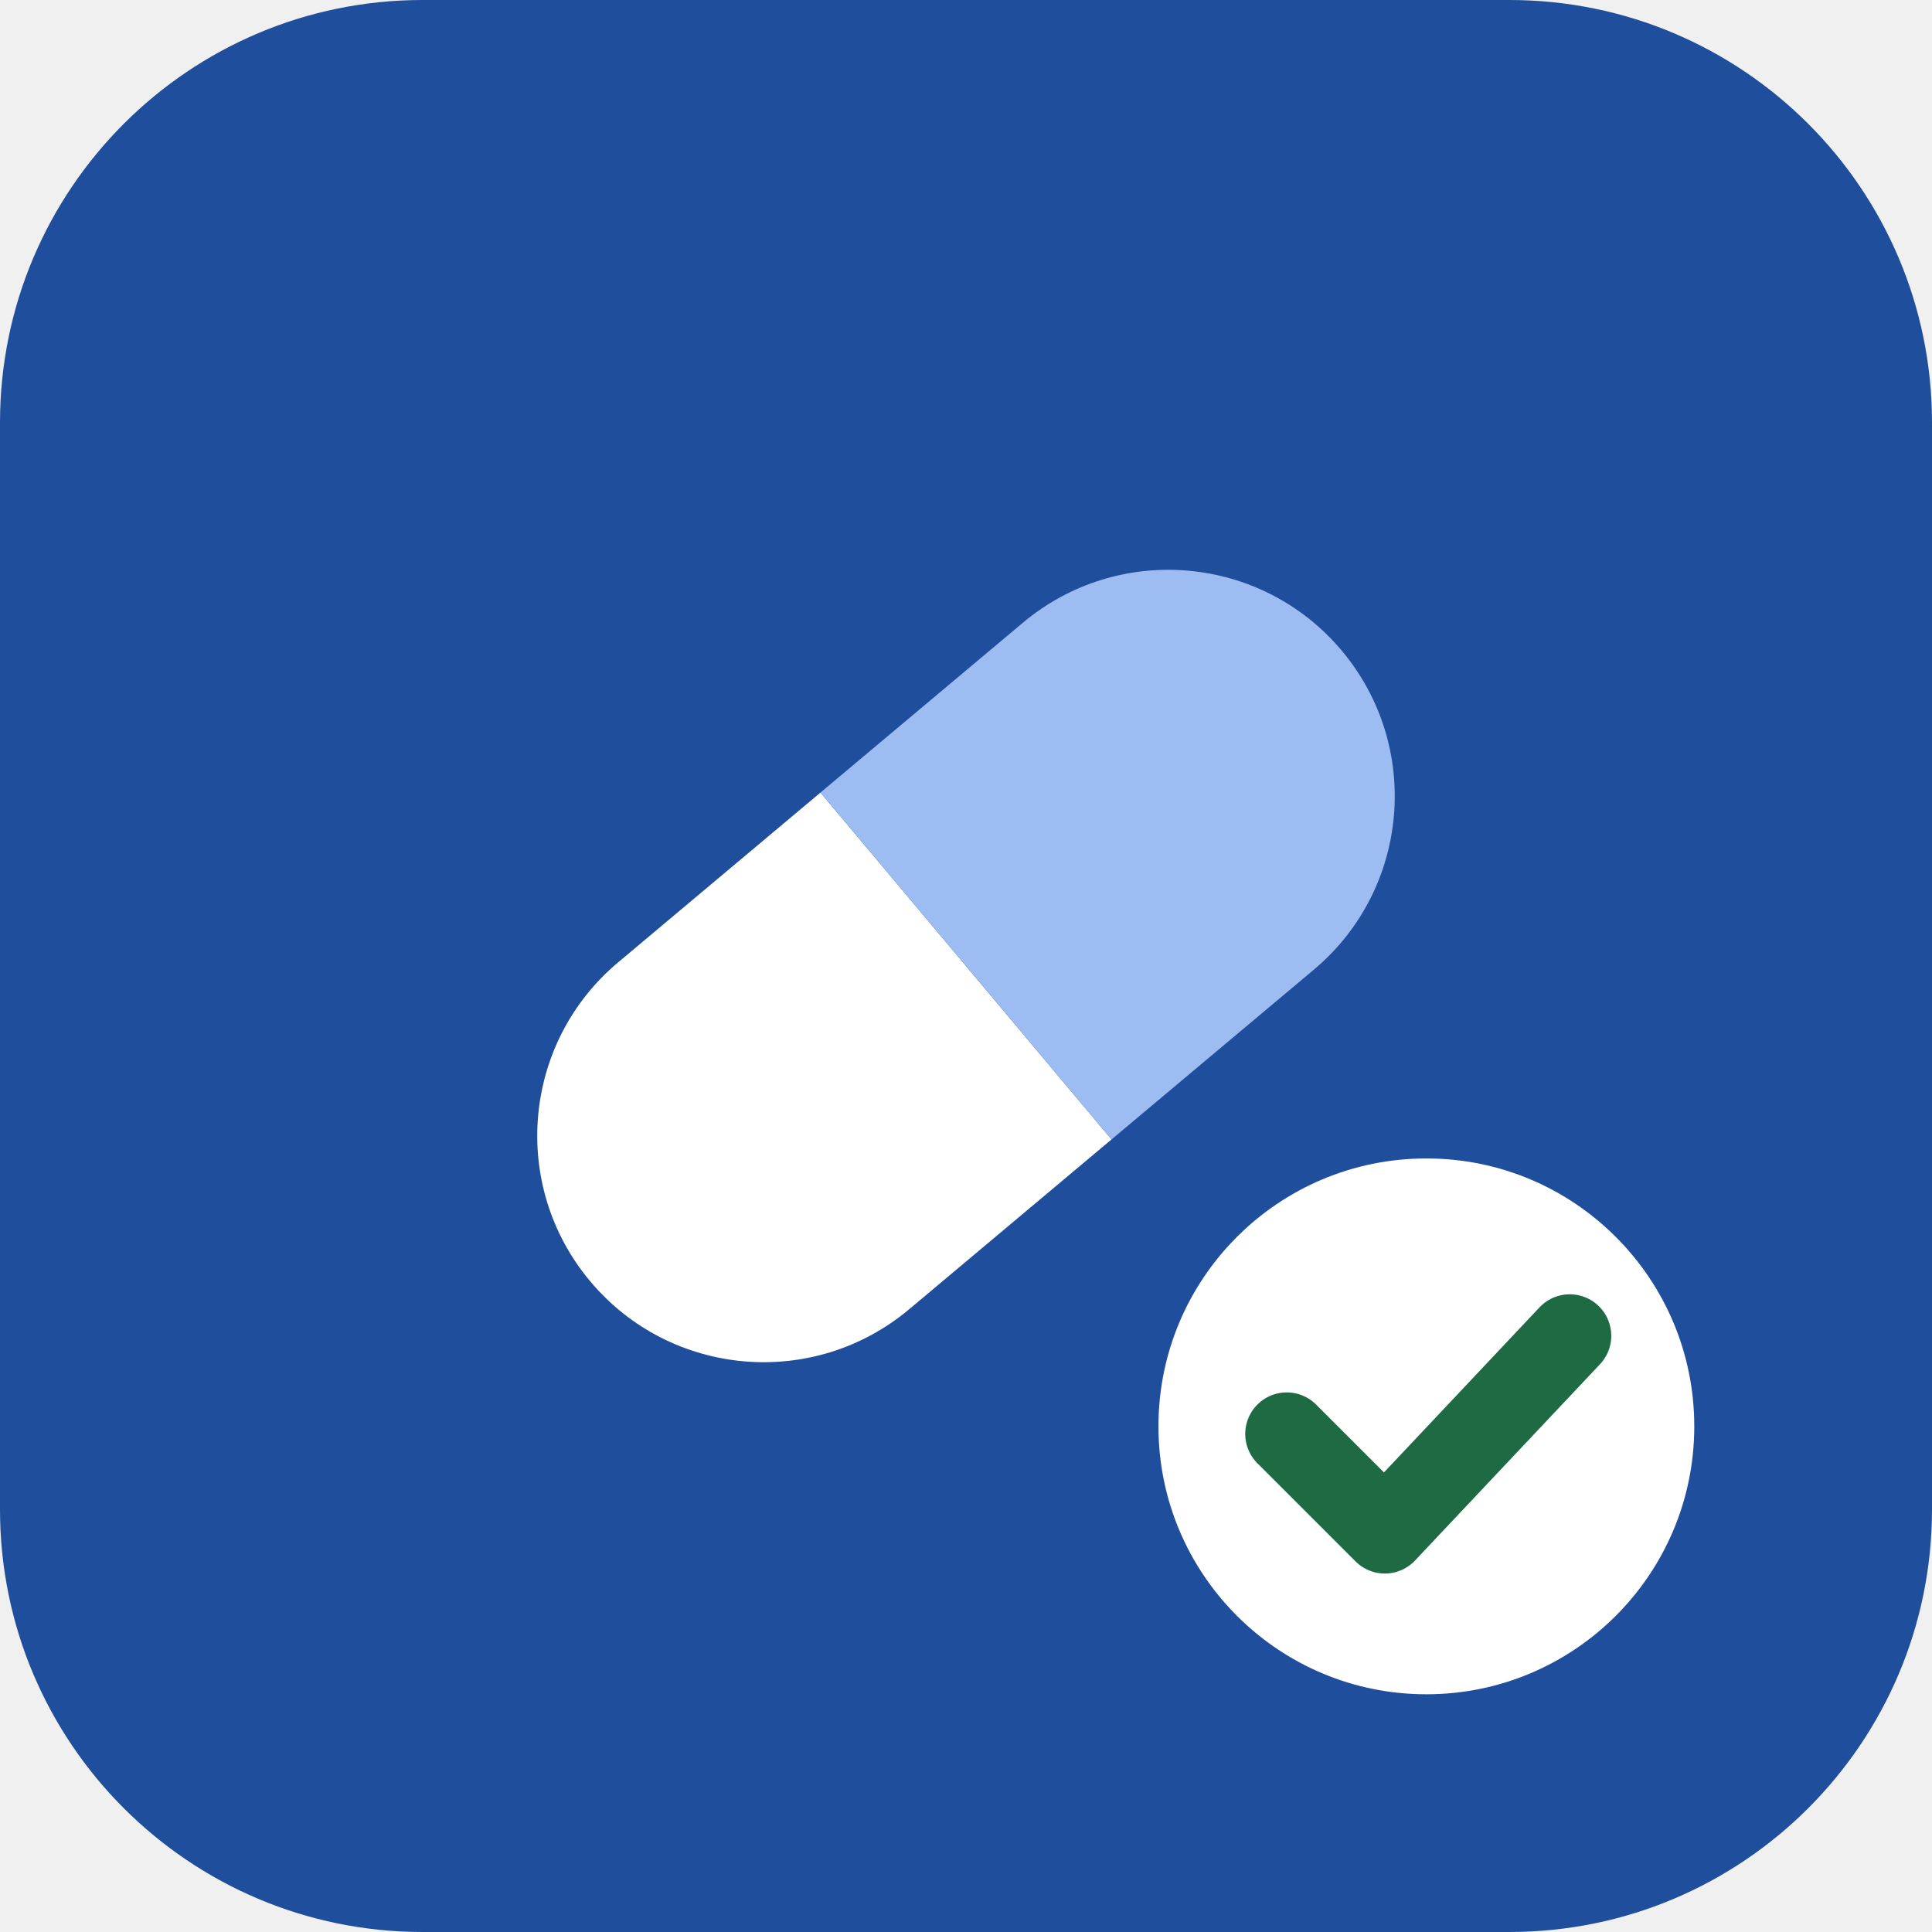
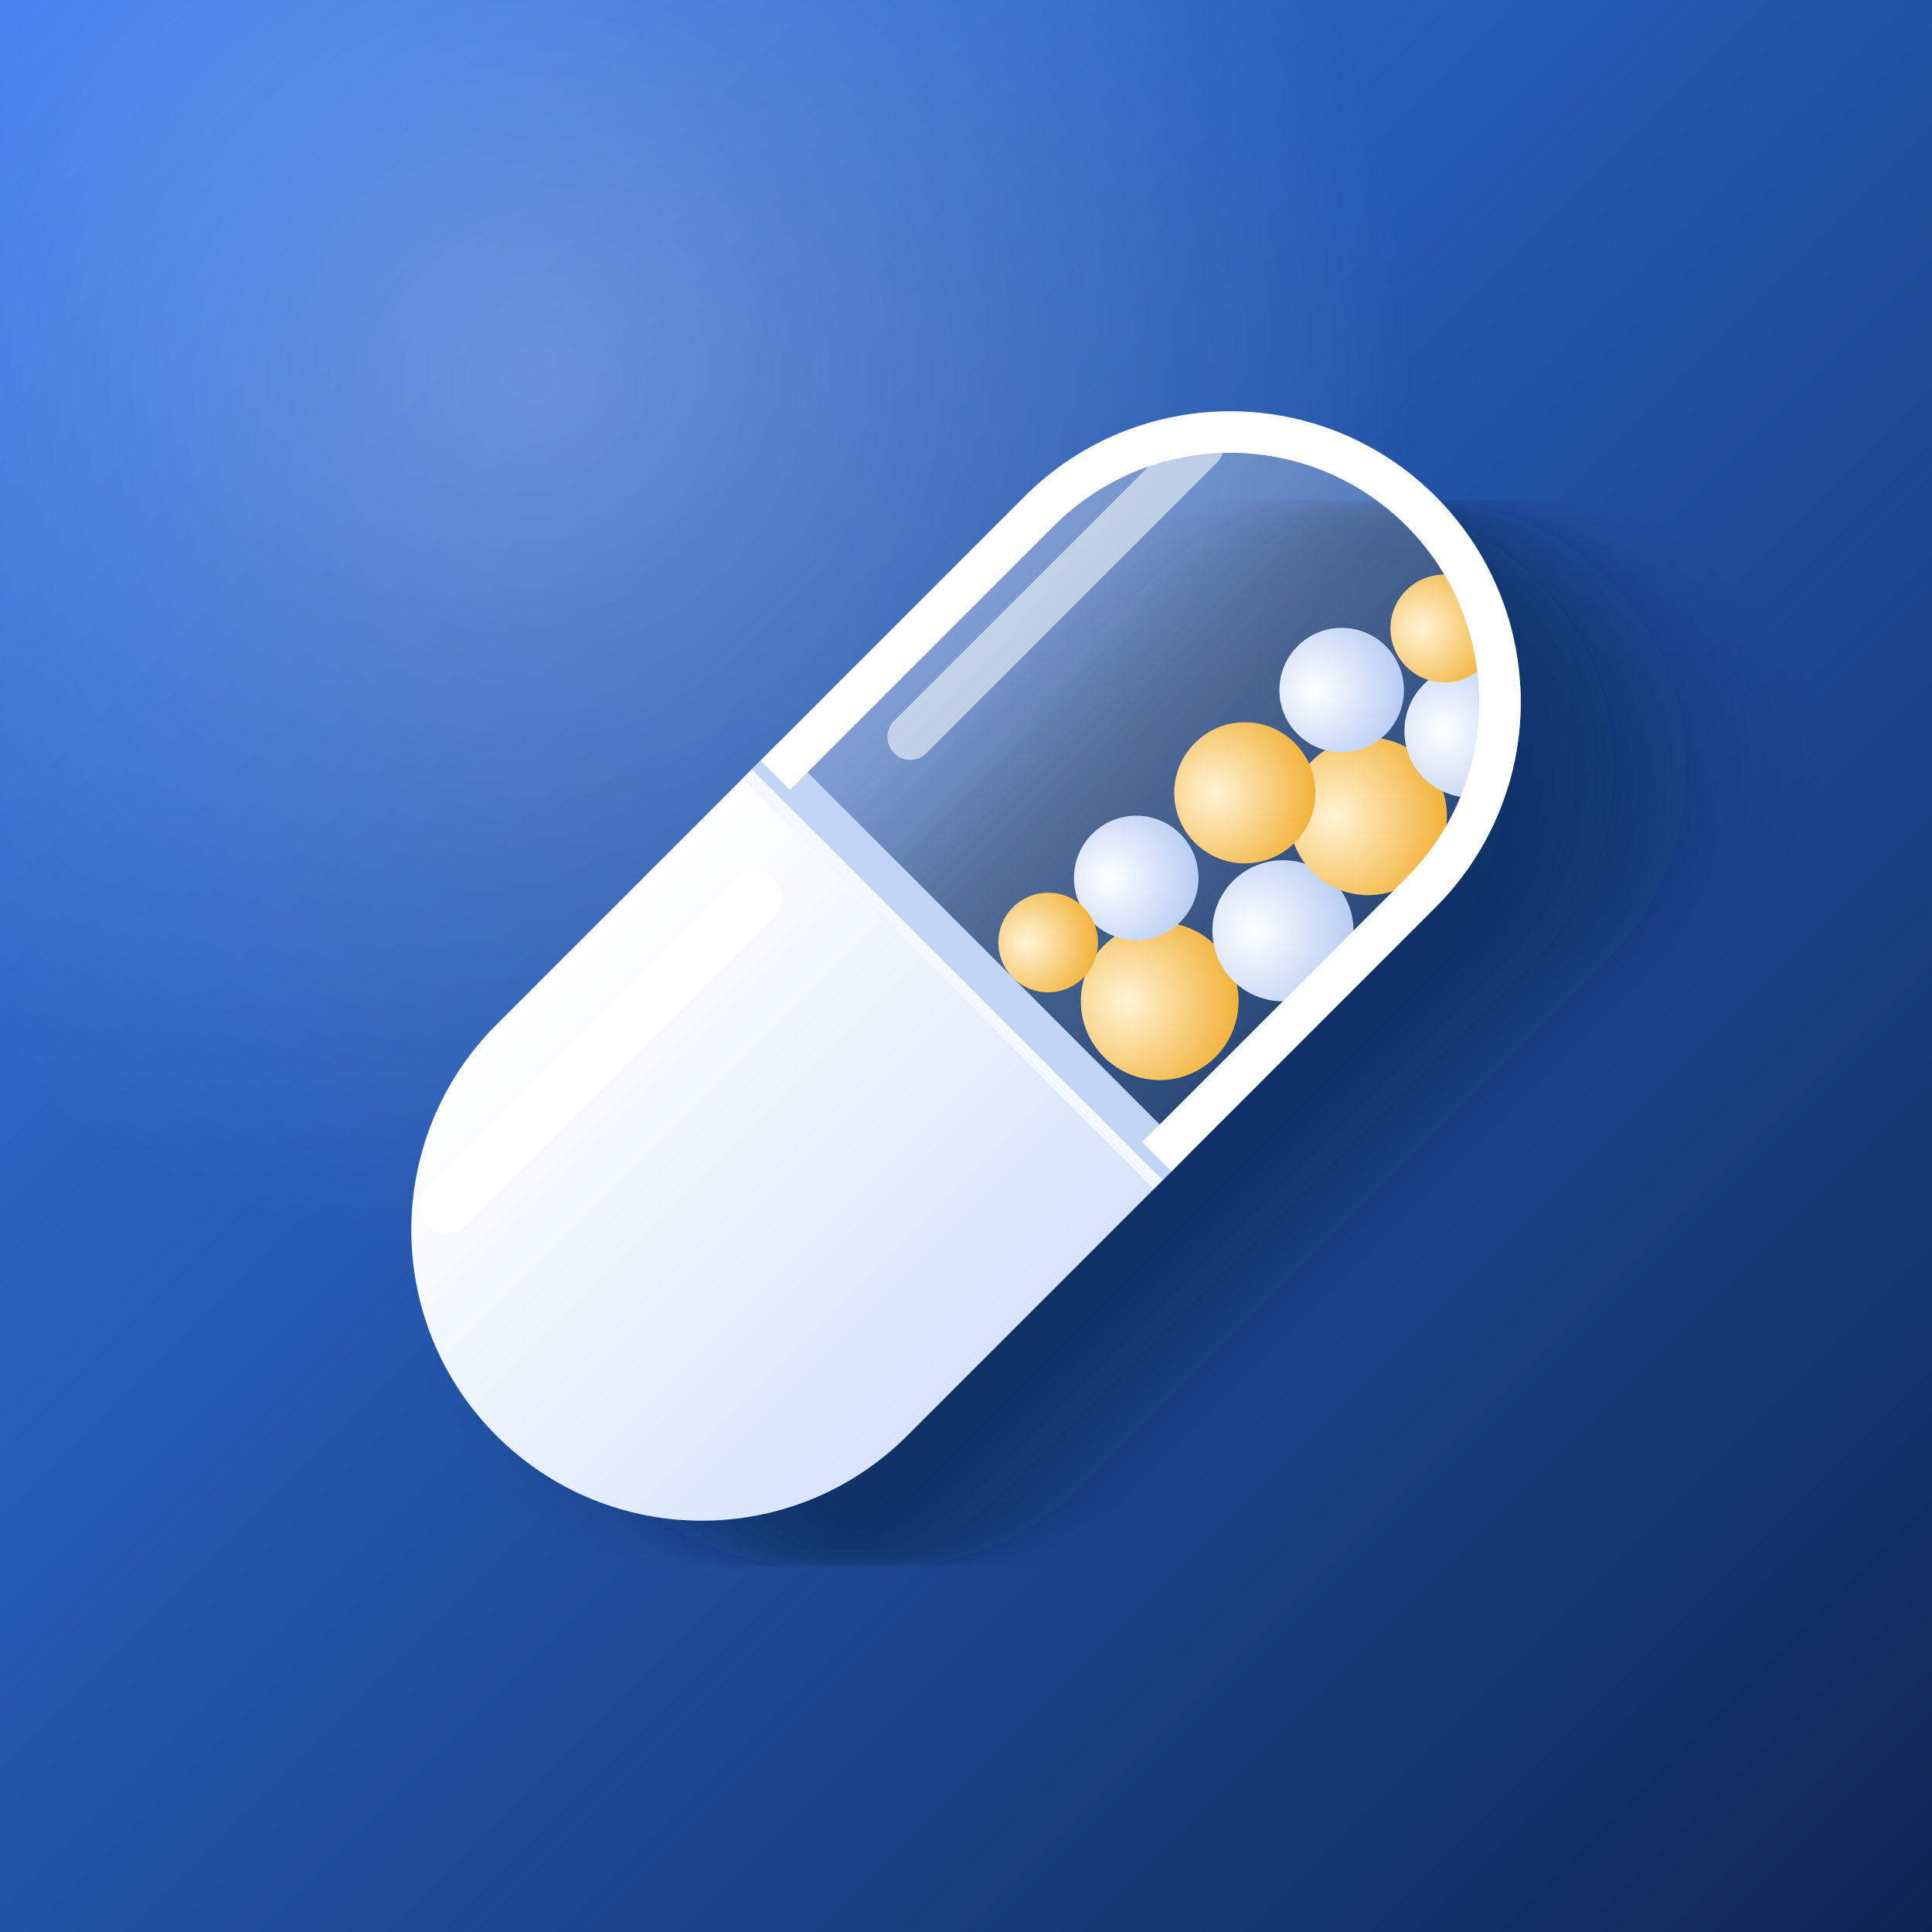
- <svg xmlns="http://www.w3.org/2000/svg" viewBox="0 0 512 512">
+ <svg xmlns="http://www.w3.org/2000/svg" viewBox="0 0 1024 1024">
  <defs>
-     <clipPath id="cap">
-       <rect x="126" y="196" width="260" height="120" rx="60" />
+     <linearGradient id="bg" x1="0" y1="0" x2="1" y2="1">
+       <stop offset="0" stop-color="#3a7bef" />
+       <stop offset="0.55" stop-color="#1f4e9c" />
+       <stop offset="1" stop-color="#0e2552" />
+     </linearGradient>
+     <radialGradient id="glow" cx="0.28" cy="0.2" r="0.75">
+       <stop offset="0" stop-color="#ffffff" stop-opacity="0.28" />
+       <stop offset="0.6" stop-color="#ffffff" stop-opacity="0" />
+     </radialGradient>
+     <linearGradient id="solid" x1="0" y1="0" x2="0" y2="1">
+       <stop offset="0" stop-color="#ffffff" />
+       <stop offset="1" stop-color="#d7e4fb" />
+     </linearGradient>
+     <linearGradient id="clear" x1="0" y1="0" x2="0" y2="1">
+       <stop offset="0" stop-color="#ffffff" stop-opacity="0.34" />
+       <stop offset="1" stop-color="#ffffff" stop-opacity="0.10" />
+     </linearGradient>
+     <radialGradient id="beadGold" cx="0.35" cy="0.35" r="0.7">
+       <stop offset="0" stop-color="#fff4d6" />
+       <stop offset="1" stop-color="#f2b33d" />
+     </radialGradient>
+     <radialGradient id="beadWhite" cx="0.35" cy="0.35" r="0.7">
+       <stop offset="0" stop-color="#ffffff" />
+       <stop offset="1" stop-color="#b9cdf3" />
+     </radialGradient>
+     <clipPath id="capsule">
+       <rect x="192" y="372" width="640" height="280" rx="140" />
    </clipPath>
+     <clipPath id="clearHalf">
+       <rect x="512" y="372" width="320" height="280" />
+     </clipPath>
+     <filter id="shadow" x="-30%" y="-30%" width="160%" height="160%">
+       <feGaussianBlur stdDeviation="26" />
+     </filter>
  </defs>
-   <rect width="512" height="512" rx="112" fill="#1f4e9c" />
-   <g transform="rotate(-40 256 256)">
-     <g clip-path="url(#cap)">
-       <rect x="126" y="196" width="130" height="120" fill="#ffffff" />
-       <rect x="256" y="196" width="130" height="120" fill="#9dbcf2" />
+   <rect width="1024" height="1024" fill="url(#bg)" />
+   <rect width="1024" height="1024" fill="url(#glow)" />
+   <g transform="translate(512 512) scale(1.1) translate(-512 -512) rotate(-45 512 512)">
+     <rect x="212" y="430" width="620" height="260" rx="130" fill="#061433" opacity="0.45" filter="url(#shadow)" transform="translate(18 26)" />
+     <g clip-path="url(#capsule)">
+       <rect x="192" y="372" width="320" height="280" fill="url(#solid)" />
+       <rect x="512" y="372" width="320" height="280" fill="url(#clear)" />
+       <g clip-path="url(#clearHalf)">
+         <circle cx="566" cy="590" r="38" fill="url(#beadGold)" />
+         <circle cx="632" cy="608" r="34" fill="url(#beadWhite)" />
+         <circle cx="700" cy="598" r="38" fill="url(#beadGold)" />
+         <circle cx="764" cy="604" r="32" fill="url(#beadWhite)" />
+         <circle cx="600" cy="540" r="30" fill="url(#beadWhite)" />
+         <circle cx="666" cy="548" r="34" fill="url(#beadGold)" />
+         <circle cx="734" cy="546" r="30" fill="url(#beadWhite)" />
+         <circle cx="790" cy="560" r="26" fill="url(#beadGold)" />
+         <circle cx="548" cy="532" r="24" fill="url(#beadGold)" />
+       </g>
+       <rect x="500" y="372" width="24" height="280" fill="#c3d5f7" />
+       <rect x="500" y="372" width="6" height="280" fill="#ffffff" opacity="0.8" />
+       <rect x="240" y="404" width="236" height="26" rx="13" fill="#ffffff" opacity="0.95" />
+       <rect x="560" y="404" width="220" height="22" rx="11" fill="#ffffff" opacity="0.55" />
    </g>
+     <path d="M512 382 H692 A130 130 0 0 1 692 642 H512" fill="none" stroke="#ffffff" stroke-width="20" stroke-linejoin="round" />
  </g>
-   <circle cx="378" cy="378" r="76" fill="#ffffff" stroke="#1f4e9c" stroke-width="10" />
-   <path d="M341 380l26 26 49-52" fill="none" stroke="#1d6a43" stroke-width="22" stroke-linecap="round" stroke-linejoin="round" />
</svg>
